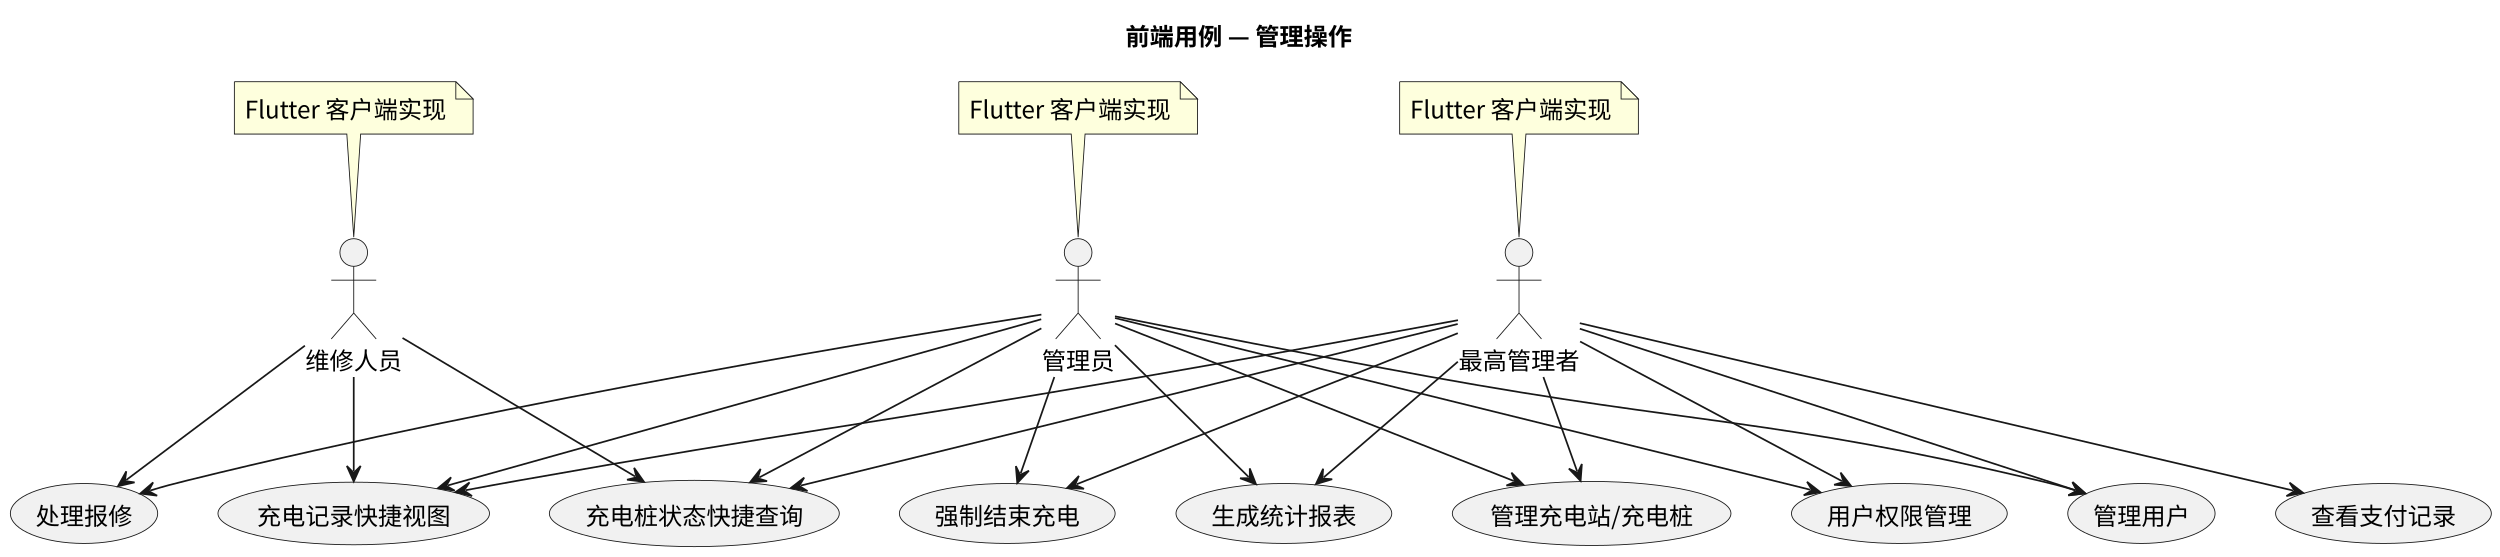
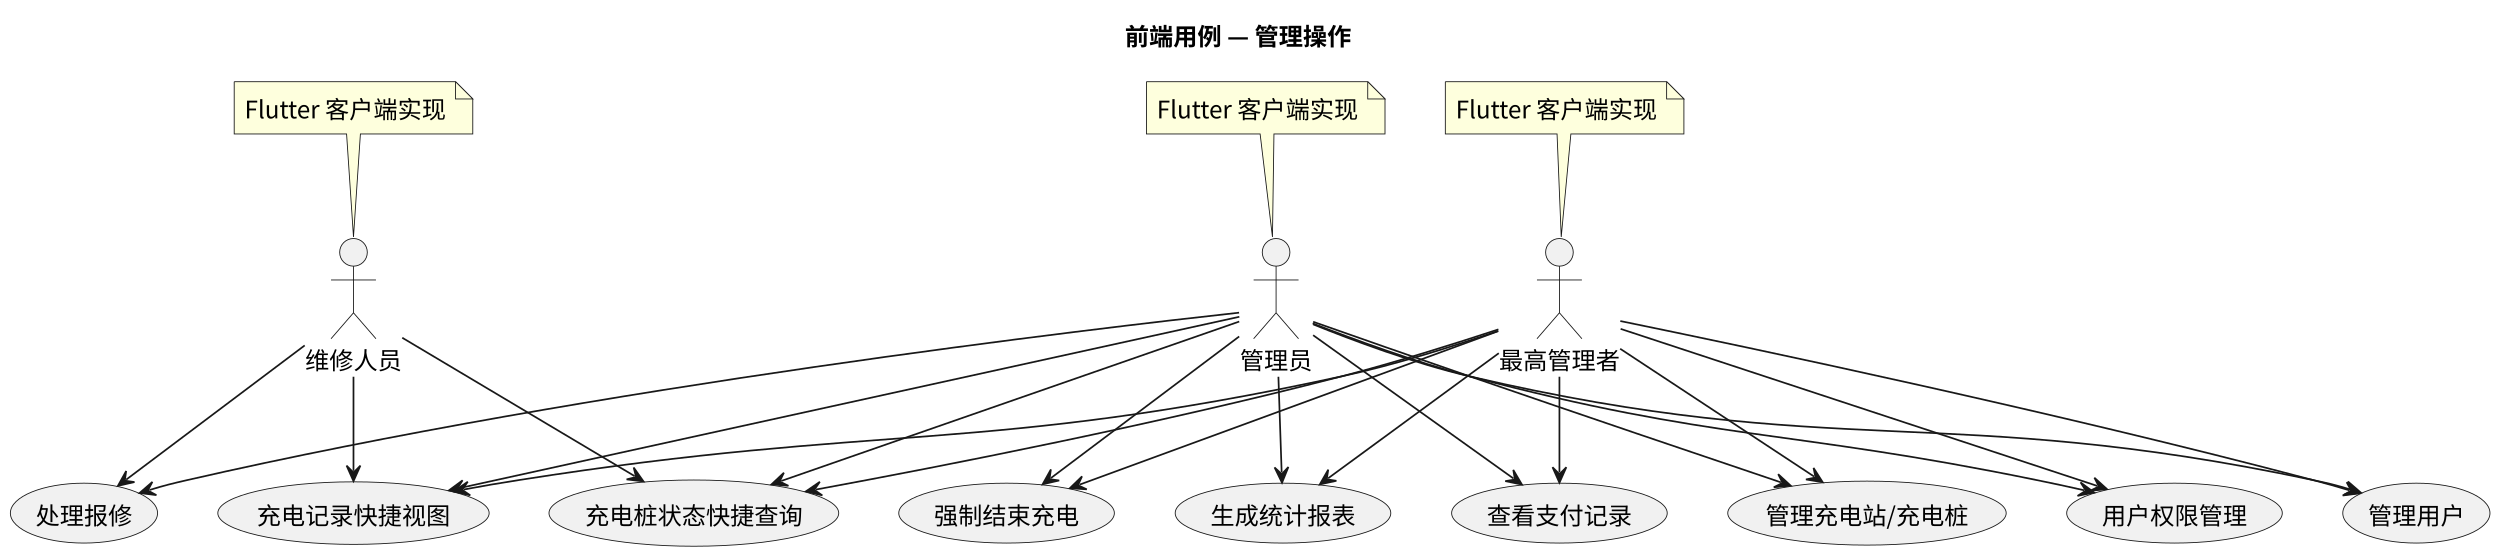
- <svg xmlns="http://www.w3.org/2000/svg" contentStyleType="text/css" data-diagram-type="DESCRIPTION" height="322px" preserveAspectRatio="none" style="width:1446px;height:322px;background:#FFFFFF;" version="1.1" viewBox="0 0 1446 322" width="1446px" zoomAndPan="magnify">
+ <svg xmlns="http://www.w3.org/2000/svg" contentStyleType="text/css" data-diagram-type="DESCRIPTION" height="322px" preserveAspectRatio="none" style="width:1447px;height:322px;background:#FFFFFF;" version="1.1" viewBox="0 0 1447 322" width="1447px" zoomAndPan="magnify">
  <defs />
  <g>
    <g class="title" data-source-line="3">
-       <text fill="#000000" font-family="Noto Sans CJK SC" font-size="14" font-weight="bold" lengthAdjust="spacing" textLength="131.067" x="650.963" y="26.24">前端用例 — 管理操作</text>
+       <text fill="#000000" font-family="Noto Sans CJK SC" font-size="14" font-weight="bold" lengthAdjust="spacing" textLength="131.067" x="651.064" y="26.24">前端用例 — 管理操作</text>
    </g>
    <g class="entity" data-entity="A" data-source-line="6" data-uid="ent0002" id="entity_A">
-       <ellipse cx="623.6" cy="146.052" fill="#F1F1F1" rx="8" ry="8" style="stroke:#181818;stroke-width:0.5;" />
-       <path d="M623.6,154.052 L623.6,181.052 M610.6,162.052 L636.6,162.052 M623.6,181.052 L610.6,196.052 M623.6,181.052 L636.6,196.052" fill="none" style="stroke:#181818;stroke-width:0.5;" />
-       <text fill="#000000" font-family="Noto Sans CJK SC" font-size="14" lengthAdjust="spacing" textLength="42" x="602.6" y="213.792">管理员</text>
+       <ellipse cx="738.6" cy="146.052" fill="#F1F1F1" rx="8" ry="8" style="stroke:#181818;stroke-width:0.5;" />
+       <path d="M738.6,154.052 L738.6,181.052 M725.6,162.052 L751.6,162.052 M738.6,181.052 L725.6,196.052 M738.6,181.052 L751.6,196.052" fill="none" style="stroke:#181818;stroke-width:0.5;" />
+       <text fill="#000000" font-family="Noto Sans CJK SC" font-size="14" lengthAdjust="spacing" textLength="42" x="717.6" y="213.792">管理员</text>
    </g>
    <g class="entity" data-entity="M" data-source-line="7" data-uid="ent0003" id="entity_M">
      <ellipse cx="204.6" cy="146.052" fill="#F1F1F1" rx="8" ry="8" style="stroke:#181818;stroke-width:0.5;" />
      <path d="M204.6,154.052 L204.6,181.052 M191.6,162.052 L217.6,162.052 M204.6,181.052 L191.6,196.052 M204.6,181.052 L217.6,196.052" fill="none" style="stroke:#181818;stroke-width:0.5;" />
      <text fill="#000000" font-family="Noto Sans CJK SC" font-size="14" lengthAdjust="spacing" textLength="56" x="176.6" y="213.792">维修人员</text>
    </g>
    <g class="entity" data-entity="SA" data-source-line="8" data-uid="ent0004" id="entity_SA">
-       <ellipse cx="878.6" cy="146.052" fill="#F1F1F1" rx="8" ry="8" style="stroke:#181818;stroke-width:0.5;" />
-       <path d="M878.6,154.052 L878.6,181.052 M865.6,162.052 L891.6,162.052 M878.6,181.052 L865.6,196.052 M878.6,181.052 L891.6,196.052" fill="none" style="stroke:#181818;stroke-width:0.5;" />
-       <text fill="#000000" font-family="Noto Sans CJK SC" font-size="14" lengthAdjust="spacing" textLength="70" x="843.6" y="213.792">最高管理者</text>
+       <ellipse cx="902.6" cy="146.052" fill="#F1F1F1" rx="8" ry="8" style="stroke:#181818;stroke-width:0.5;" />
+       <path d="M902.6,154.052 L902.6,181.052 M889.6,162.052 L915.6,162.052 M902.6,181.052 L889.6,196.052 M902.6,181.052 L915.6,196.052" fill="none" style="stroke:#181818;stroke-width:0.5;" />
+       <text fill="#000000" font-family="Noto Sans CJK SC" font-size="14" lengthAdjust="spacing" textLength="70" x="867.6" y="213.792">最高管理者</text>
    </g>
    <g class="entity" data-entity="GMN5" data-source-line="10" data-uid="ent0006" id="entity_GMN5">
-       <path d="M554.56,47.272 L554.56,77.544 A0,0 0 0 0 554.56,77.544 L619.6,77.544 L623.6,137.172 L627.6,77.544 L692.641,77.544 A0,0 0 0 0 692.641,77.544 L692.641,57.272 L682.641,47.272 L554.56,47.272 A0,0 0 0 0 554.56,47.272" fill="#FEFFDD" style="stroke:#181818;stroke-width:0.5;" />
-       <path d="M682.641,47.272 L682.641,57.272 L692.641,57.272 L682.641,47.272" fill="#FEFFDD" style="stroke:#181818;stroke-width:0.5;" />
-       <text fill="#000000" font-family="Noto Sans CJK SC" font-size="14" lengthAdjust="spacing" textLength="117.082" x="560.56" y="68.512">Flutter 客户端实现</text>
+       <path d="M663.56,47.272 L663.56,77.544 A0,0 0 0 0 663.56,77.544 L729.36,77.544 L736.5,137.172 L737.36,77.544 L801.641,77.544 A0,0 0 0 0 801.641,77.544 L801.641,57.272 L791.641,47.272 L663.56,47.272 A0,0 0 0 0 663.56,47.272" fill="#FEFFDD" style="stroke:#181818;stroke-width:0.5;" />
+       <path d="M791.641,47.272 L791.641,57.272 L801.641,57.272 L791.641,47.272" fill="#FEFFDD" style="stroke:#181818;stroke-width:0.5;" />
+       <text fill="#000000" font-family="Noto Sans CJK SC" font-size="14" lengthAdjust="spacing" textLength="117.082" x="669.56" y="68.512">Flutter 客户端实现</text>
    </g>
    <g class="entity" data-entity="GMN8" data-source-line="11" data-uid="ent0009" id="entity_GMN8">
      <path d="M135.56,47.272 L135.56,77.544 A0,0 0 0 0 135.56,77.544 L200.6,77.544 L204.6,137.172 L208.6,77.544 L273.642,77.544 A0,0 0 0 0 273.642,77.544 L273.642,57.272 L263.642,47.272 L135.56,47.272 A0,0 0 0 0 135.56,47.272" fill="#FEFFDD" style="stroke:#181818;stroke-width:0.5;" />
      <path d="M263.642,47.272 L263.642,57.272 L273.642,57.272 L263.642,47.272" fill="#FEFFDD" style="stroke:#181818;stroke-width:0.5;" />
      <text fill="#000000" font-family="Noto Sans CJK SC" font-size="14" lengthAdjust="spacing" textLength="117.082" x="141.56" y="68.512">Flutter 客户端实现</text>
    </g>
    <g class="entity" data-entity="GMN11" data-source-line="12" data-uid="ent0012" id="entity_GMN11">
-       <path d="M809.56,47.272 L809.56,77.544 A0,0 0 0 0 809.56,77.544 L874.6,77.544 L878.6,137.172 L882.6,77.544 L947.641,77.544 A0,0 0 0 0 947.641,77.544 L947.641,57.272 L937.641,47.272 L809.56,47.272 A0,0 0 0 0 809.56,47.272" fill="#FEFFDD" style="stroke:#181818;stroke-width:0.5;" />
-       <path d="M937.641,47.272 L937.641,57.272 L947.641,57.272 L937.641,47.272" fill="#FEFFDD" style="stroke:#181818;stroke-width:0.5;" />
-       <text fill="#000000" font-family="Noto Sans CJK SC" font-size="14" lengthAdjust="spacing" textLength="117.082" x="815.56" y="68.512">Flutter 客户端实现</text>
+       <path d="M836.56,47.272 L836.56,77.544 A0,0 0 0 0 836.56,77.544 L901.22,77.544 L903.64,137.172 L909.22,77.544 L974.641,77.544 A0,0 0 0 0 974.641,77.544 L974.641,57.272 L964.641,47.272 L836.56,47.272 A0,0 0 0 0 836.56,47.272" fill="#FEFFDD" style="stroke:#181818;stroke-width:0.5;" />
+       <path d="M964.641,47.272 L964.641,57.272 L974.641,57.272 L964.641,47.272" fill="#FEFFDD" style="stroke:#181818;stroke-width:0.5;" />
+       <text fill="#000000" font-family="Noto Sans CJK SC" font-size="14" lengthAdjust="spacing" textLength="117.082" x="842.56" y="68.512">Flutter 客户端实现</text>
    </g>
    <g class="entity" data-entity="HR" data-source-line="14" data-uid="ent0014" id="entity_HR">
      <ellipse cx="48.598" cy="296.996" fill="#F1F1F1" rx="42.598" ry="17.334" style="stroke:#181818;stroke-width:0.5;" />
      <text fill="#000000" font-family="Noto Sans CJK SC" font-size="14" lengthAdjust="spacing" textLength="56" x="20.598" y="303.632">处理报修</text>
    </g>
    <g class="entity" data-entity="MM" data-source-line="15" data-uid="ent0015" id="entity_MM">
-       <ellipse cx="920.604" cy="296.989" fill="#F1F1F1" rx="80.584" ry="18.517" style="stroke:#181818;stroke-width:0.5;" />
-       <text fill="#000000" font-family="Noto Sans CJK SC" font-size="14" lengthAdjust="spacing" textLength="117.487" x="861.86" y="303.625">管理充电站/充电桩</text>
+       <ellipse cx="1080.604" cy="296.989" fill="#F1F1F1" rx="80.584" ry="18.517" style="stroke:#181818;stroke-width:0.5;" />
+       <text fill="#000000" font-family="Noto Sans CJK SC" font-size="14" lengthAdjust="spacing" textLength="117.487" x="1021.86" y="303.625">管理充电站/充电桩</text>
    </g>
    <g class="entity" data-entity="PM" data-source-line="16" data-uid="ent0016" id="entity_PM">
-       <ellipse cx="1098.597" cy="296.996" fill="#F1F1F1" rx="62.397" ry="17.334" style="stroke:#181818;stroke-width:0.5;" />
-       <text fill="#000000" font-family="Noto Sans CJK SC" font-size="14" lengthAdjust="spacing" textLength="84" x="1056.597" y="303.632">用户权限管理</text>
+       <ellipse cx="1258.597" cy="296.996" fill="#F1F1F1" rx="62.397" ry="17.334" style="stroke:#181818;stroke-width:0.5;" />
+       <text fill="#000000" font-family="Noto Sans CJK SC" font-size="14" lengthAdjust="spacing" textLength="84" x="1216.597" y="303.632">用户权限管理</text>
    </g>
    <g class="entity" data-entity="MU" data-source-line="17" data-uid="ent0017" id="entity_MU">
-       <ellipse cx="1238.598" cy="296.996" fill="#F1F1F1" rx="42.598" ry="17.334" style="stroke:#181818;stroke-width:0.5;" />
-       <text fill="#000000" font-family="Noto Sans CJK SC" font-size="14" lengthAdjust="spacing" textLength="56" x="1210.598" y="303.632">管理用户</text>
+       <ellipse cx="1398.598" cy="296.996" fill="#F1F1F1" rx="42.598" ry="17.334" style="stroke:#181818;stroke-width:0.5;" />
+       <text fill="#000000" font-family="Noto Sans CJK SC" font-size="14" lengthAdjust="spacing" textLength="56" x="1370.598" y="303.632">管理用户</text>
    </g>
    <g class="entity" data-entity="FSC" data-source-line="18" data-uid="ent0018" id="entity_FSC">
      <ellipse cx="582.597" cy="296.996" fill="#F1F1F1" rx="62.397" ry="17.334" style="stroke:#181818;stroke-width:0.5;" />
      <text fill="#000000" font-family="Noto Sans CJK SC" font-size="14" lengthAdjust="spacing" textLength="84" x="540.597" y="303.632">强制结束充电</text>
    </g>
    <g class="entity" data-entity="GS" data-source-line="19" data-uid="ent0019" id="entity_GS">
      <ellipse cx="742.597" cy="296.996" fill="#F1F1F1" rx="62.397" ry="17.334" style="stroke:#181818;stroke-width:0.5;" />
      <text fill="#000000" font-family="Noto Sans CJK SC" font-size="14" lengthAdjust="spacing" textLength="84" x="700.597" y="303.632">生成统计报表</text>
    </g>
    <g class="entity" data-entity="QC" data-source-line="20" data-uid="ent0020" id="entity_QC">
      <ellipse cx="401.604" cy="296.993" fill="#F1F1F1" rx="83.854" ry="19.171" style="stroke:#181818;stroke-width:0.5;" />
      <text fill="#000000" font-family="Noto Sans CJK SC" font-size="14" lengthAdjust="spacing" textLength="125.999" x="338.604" y="303.629">充电桩状态快捷查询</text>
    </g>
    <g class="entity" data-entity="VPR" data-source-line="21" data-uid="ent0021" id="entity_VPR">
-       <ellipse cx="1378.597" cy="296.996" fill="#F1F1F1" rx="62.397" ry="17.334" style="stroke:#181818;stroke-width:0.5;" />
-       <text fill="#000000" font-family="Noto Sans CJK SC" font-size="14" lengthAdjust="spacing" textLength="84" x="1336.597" y="303.632">查看支付记录</text>
+       <ellipse cx="902.597" cy="296.996" fill="#F1F1F1" rx="62.397" ry="17.334" style="stroke:#181818;stroke-width:0.5;" />
+       <text fill="#000000" font-family="Noto Sans CJK SC" font-size="14" lengthAdjust="spacing" textLength="84" x="860.597" y="303.632">查看支付记录</text>
    </g>
    <g class="entity" data-entity="QV" data-source-line="22" data-uid="ent0022" id="entity_QV">
      <ellipse cx="204.598" cy="296.987" fill="#F1F1F1" rx="78.528" ry="18.105" style="stroke:#181818;stroke-width:0.5;" />
      <text fill="#000000" font-family="Noto Sans CJK SC" font-size="14" lengthAdjust="spacing" textLength="111.999" x="148.598" y="303.623">充电记录快捷视图</text>
    </g>
    <g class="link" data-entity-1="A" data-entity-2="HR" data-source-line="24" data-uid="lnk23" id="link_A_HR">
-       <path d="M602.33,181.962 C531.63,193.042 298.21,230.992 108.6,277.822 C99.62,280.042 95.721,281.039 86.861,283.729" fill="none" id="A-to-HR" style="stroke:#181818;stroke-width:1;" />
-       <polygon fill="#181818" points="81.12,285.472,90.894,286.685,85.904,284.019,88.57,279.03,81.12,285.472" style="stroke:#181818;stroke-width:1;" />
+       <path d="M717.18,180.972 C636.63,189.782 344.42,223.832 108.6,277.822 C99.47,279.912 95.451,280.897 86.501,283.617" fill="none" id="A-to-HR" style="stroke:#181818;stroke-width:1;" />
+       <polygon fill="#181818" points="80.76,285.362,90.534,286.572,85.544,283.908,88.208,278.918,80.76,285.362" style="stroke:#181818;stroke-width:1;" />
    </g>
    <g class="link" data-entity-1="A" data-entity-2="MM" data-source-line="25" data-uid="lnk24" id="link_A_MM">
-       <path d="M644.96,187.122 C694.44,206.662 811.939,253.078 875.559,278.198" fill="none" id="A-to-MM" style="stroke:#181818;stroke-width:1;" />
-       <polygon fill="#181818" points="881.14,280.402,874.238,273.376,876.489,278.566,871.3,280.817,881.14,280.402" style="stroke:#181818;stroke-width:1;" />
+       <path d="M760.05,186.242 C782.58,194.162 819.05,206.952 850.6,217.822 C915.19,240.082 984.455,263.553 1030.785,279.193" fill="none" id="A-to-MM" style="stroke:#181818;stroke-width:1;" />
+       <polygon fill="#181818" points="1036.47,281.112,1029.222,274.443,1031.733,279.513,1026.663,282.023,1036.47,281.112" style="stroke:#181818;stroke-width:1;" />
    </g>
    <g class="link" data-entity-1="A" data-entity-2="PM" data-source-line="26" data-uid="lnk25" id="link_A_PM">
-       <path d="M644.93,183.952 C717.05,201.762 947.005,258.553 1047.135,283.283" fill="none" id="A-to-PM" style="stroke:#181818;stroke-width:1;" />
-       <polygon fill="#181818" points="1052.96,284.722,1045.182,278.681,1048.106,283.523,1043.263,286.447,1052.96,284.722" style="stroke:#181818;stroke-width:1;" />
+       <path d="M759.76,187.192 C782.06,195.882 818.34,209.292 850.6,217.822 C993.87,255.712 1033.42,248.072 1178.6,277.822 C1189.48,280.052 1195.307,281.29 1206.287,283.77" fill="none" id="A-to-PM" style="stroke:#181818;stroke-width:1;" />
+       <polygon fill="#181818" points="1212.14,285.092,1204.242,279.207,1207.263,283.99,1202.48,287.011,1212.14,285.092" style="stroke:#181818;stroke-width:1;" />
    </g>
    <g class="link" data-entity-1="A" data-entity-2="MU" data-source-line="27" data-uid="lnk26" id="link_A_MU">
-       <path d="M644.9,182.952 C681.85,190.312 760.21,205.762 826.6,217.822 C982.74,246.172 1024.13,241.412 1178.6,277.822 C1187.6,279.942 1191.497,280.925 1200.357,283.605" fill="none" id="A-to-MU" style="stroke:#181818;stroke-width:1;" />
-       <polygon fill="#181818" points="1206.1,285.342,1198.644,278.908,1201.314,283.894,1196.327,286.565,1206.1,285.342" style="stroke:#181818;stroke-width:1;" />
+       <path d="M760.08,187.742 C782.33,196.752 818.3,210.282 850.6,217.822 C1063.4,267.482 1124.79,232.652 1338.6,277.822 C1347.76,279.752 1351.787,280.703 1360.737,283.413" fill="none" id="A-to-MU" style="stroke:#181818;stroke-width:1;" />
+       <polygon fill="#181818" points="1366.48,285.152,1359.025,278.715,1361.695,283.703,1356.707,286.372,1366.48,285.152" style="stroke:#181818;stroke-width:1;" />
    </g>
    <g class="link" data-entity-1="A" data-entity-2="FSC" data-source-line="28" data-uid="lnk27" id="link_A_FSC">
-       <path d="M609.83,218.072 C602.53,238.972 595.92,257.878 590.37,273.758" fill="none" id="A-to-FSC" style="stroke:#181818;stroke-width:1;" />
-       <polygon fill="#181818" points="588.39,279.422,595.135,272.246,590.04,274.702,587.583,269.606,588.39,279.422" style="stroke:#181818;stroke-width:1;" />
+       <path d="M717.23,194.752 C687.28,217.272 637.935,254.386 608.255,276.706" fill="none" id="A-to-FSC" style="stroke:#181818;stroke-width:1;" />
+       <polygon fill="#181818" points="603.46,280.312,613.057,278.099,607.456,277.307,608.249,271.706,603.46,280.312" style="stroke:#181818;stroke-width:1;" />
    </g>
    <g class="link" data-entity-1="A" data-entity-2="GS" data-source-line="29" data-uid="lnk28" id="link_A_GS">
-       <path d="M644.87,199.652 C668.27,222.722 701.077,255.06 722.197,275.88" fill="none" id="A-to-GS" style="stroke:#181818;stroke-width:1;" />
-       <polygon fill="#181818" points="726.47,280.092,722.869,270.925,722.909,276.582,717.253,276.622,726.47,280.092" style="stroke:#181818;stroke-width:1;" />
+       <path d="M739.94,218.072 C740.65,238.972 741.286,257.545 741.826,273.425" fill="none" id="A-to-GS" style="stroke:#181818;stroke-width:1;" />
+       <polygon fill="#181818" points="742.03,279.422,745.722,270.291,741.86,274.425,737.726,270.563,742.03,279.422" style="stroke:#181818;stroke-width:1;" />
    </g>
    <g class="link" data-entity-1="A" data-entity-2="QC" data-source-line="30" data-uid="lnk29" id="link_A_QC">
-       <path d="M602.31,189.932 C563.24,210.572 485.185,251.818 439.135,276.158" fill="none" id="A-to-QC" style="stroke:#181818;stroke-width:1;" />
-       <polygon fill="#181818" points="433.83,278.962,443.656,278.293,438.25,276.625,439.918,271.22,433.83,278.962" style="stroke:#181818;stroke-width:1;" />
+       <path d="M717.26,186.112 C663.22,204.922 525.707,252.789 452.197,278.379" fill="none" id="A-to-QC" style="stroke:#181818;stroke-width:1;" />
+       <polygon fill="#181818" points="446.53,280.352,456.345,281.171,451.252,278.708,453.715,273.615,446.53,280.352" style="stroke:#181818;stroke-width:1;" />
    </g>
    <g class="link" data-entity-1="A" data-entity-2="QV" data-source-line="31" data-uid="lnk30" id="link_A_QV">
-       <path d="M602.24,184.662 C537.87,202.682 350.328,255.194 259.078,280.744" fill="none" id="A-to-QV" style="stroke:#181818;stroke-width:1;" />
-       <polygon fill="#181818" points="253.3,282.362,263.045,283.787,258.115,281.014,260.888,276.083,253.3,282.362" style="stroke:#181818;stroke-width:1;" />
+       <path d="M717.33,183.352 C640.52,200.232 381.67,257.095 265.66,282.575" fill="none" id="A-to-QV" style="stroke:#181818;stroke-width:1;" />
+       <polygon fill="#181818" points="259.8,283.862,269.449,285.838,264.684,282.789,267.732,278.024,259.8,283.862" style="stroke:#181818;stroke-width:1;" />
    </g>
-     <g class="link" data-entity-1="M" data-entity-2="HR" data-source-line="32" data-uid="lnk31" id="link_M_HR">
+     <g class="link" data-entity-1="A" data-entity-2="VPR" data-source-line="32" data-uid="lnk31" id="link_A_VPR">
+       <path d="M760.04,194.022 C791.38,216.442 844.52,254.452 876.01,276.972" fill="none" id="A-to-VPR" style="stroke:#181818;stroke-width:1;" />
+       <polygon fill="#181818" points="880.89,280.462,875.896,271.973,876.823,277.553,871.243,278.48,880.89,280.462" style="stroke:#181818;stroke-width:1;" />
+     </g>
+     <g class="link" data-entity-1="M" data-entity-2="HR" data-source-line="33" data-uid="lnk32" id="link_M_HR">
      <path d="M176.35,199.932 C145.09,223.432 100.335,257.086 73.035,277.616" fill="none" id="M-to-HR" style="stroke:#181818;stroke-width:1;" />
      <polygon fill="#181818" points="68.24,281.222,77.837,279.01,72.236,278.217,73.029,272.616,68.24,281.222" style="stroke:#181818;stroke-width:1;" />
    </g>
-     <g class="link" data-entity-1="M" data-entity-2="QV" data-source-line="33" data-uid="lnk32" id="link_M_QV">
+     <g class="link" data-entity-1="M" data-entity-2="QV" data-source-line="34" data-uid="lnk33" id="link_M_QV">
      <path d="M204.6,218.072 C204.6,238.572 204.6,256.602 204.6,272.502" fill="none" id="M-to-QV" style="stroke:#181818;stroke-width:1;" />
      <polygon fill="#181818" points="204.6,278.502,208.6,269.502,204.6,273.502,200.6,269.502,204.6,278.502" style="stroke:#181818;stroke-width:1;" />
    </g>
-     <g class="link" data-entity-1="M" data-entity-2="QC" data-source-line="34" data-uid="lnk33" id="link_M_QC">
+     <g class="link" data-entity-1="M" data-entity-2="QC" data-source-line="35" data-uid="lnk34" id="link_M_QC">
      <path d="M232.82,195.492 C269.95,217.602 329.725,253.192 367.305,275.572" fill="none" id="M-to-QC" style="stroke:#181818;stroke-width:1;" />
      <polygon fill="#181818" points="372.46,278.642,366.774,270.6,368.164,276.084,362.681,277.474,372.46,278.642" style="stroke:#181818;stroke-width:1;" />
    </g>
-     <g class="link" data-entity-1="SA" data-entity-2="MM" data-source-line="35" data-uid="lnk34" id="link_SA_MM">
-       <path d="M892.7,218.072 C899.99,238.442 906.508,256.643 912.198,272.543" fill="none" id="SA-to-MM" style="stroke:#181818;stroke-width:1;" />
-       <polygon fill="#181818" points="914.22,278.192,914.954,268.37,912.535,273.484,907.422,271.066,914.22,278.192" style="stroke:#181818;stroke-width:1;" />
+     <g class="link" data-entity-1="SA" data-entity-2="MM" data-source-line="36" data-uid="lnk35" id="link_SA_MM">
+       <path d="M937.76,201.862 C972.31,224.632 1019.19,255.52 1049.99,275.82" fill="none" id="SA-to-MM" style="stroke:#181818;stroke-width:1;" />
+       <polygon fill="#181818" points="1055,279.122,1049.687,270.829,1050.825,276.37,1045.284,277.509,1055,279.122" style="stroke:#181818;stroke-width:1;" />
    </g>
-     <g class="link" data-entity-1="SA" data-entity-2="PM" data-source-line="36" data-uid="lnk35" id="link_SA_PM">
-       <path d="M913.94,197.532 C957.55,220.782 1025.496,257.008 1065.376,278.278" fill="none" id="SA-to-PM" style="stroke:#181818;stroke-width:1;" />
-       <polygon fill="#181818" points="1070.67,281.102,1064.611,273.337,1066.258,278.749,1060.847,280.396,1070.67,281.102" style="stroke:#181818;stroke-width:1;" />
+     <g class="link" data-entity-1="SA" data-entity-2="PM" data-source-line="37" data-uid="lnk36" id="link_SA_PM">
+       <path d="M938.03,190.362 C1005.04,212.442 1144.131,258.274 1213.841,281.244" fill="none" id="SA-to-PM" style="stroke:#181818;stroke-width:1;" />
+       <polygon fill="#181818" points="1219.54,283.122,1212.244,276.506,1214.791,281.557,1209.74,284.104,1219.54,283.122" style="stroke:#181818;stroke-width:1;" />
    </g>
-     <g class="link" data-entity-1="SA" data-entity-2="MU" data-source-line="37" data-uid="lnk36" id="link_SA_MU">
-       <path d="M913.77,190.142 C983.57,212.892 1132.945,261.563 1200.455,283.563" fill="none" id="SA-to-MU" style="stroke:#181818;stroke-width:1;" />
-       <polygon fill="#181818" points="1206.16,285.422,1198.842,278.83,1201.406,283.873,1196.363,286.437,1206.16,285.422" style="stroke:#181818;stroke-width:1;" />
+     <g class="link" data-entity-1="SA" data-entity-2="MU" data-source-line="38" data-uid="lnk37" id="link_SA_MU">
+       <path d="M937.84,185.822 C1012.27,201.072 1190.77,238.682 1338.6,277.822 C1347.44,280.162 1351.186,281.188 1359.966,283.838" fill="none" id="SA-to-MU" style="stroke:#181818;stroke-width:1;" />
+       <polygon fill="#181818" points="1365.71,285.572,1358.25,279.142,1360.923,284.127,1355.938,286.801,1365.71,285.572" style="stroke:#181818;stroke-width:1;" />
    </g>
-     <g class="link" data-entity-1="SA" data-entity-2="FSC" data-source-line="38" data-uid="lnk37" id="link_SA_FSC">
-       <path d="M843.19,192.722 C785.95,215.402 679.378,257.631 622.708,280.091" fill="none" id="SA-to-FSC" style="stroke:#181818;stroke-width:1;" />
-       <polygon fill="#181818" points="617.13,282.302,626.971,282.704,621.778,280.46,624.023,275.267,617.13,282.302" style="stroke:#181818;stroke-width:1;" />
+     <g class="link" data-entity-1="SA" data-entity-2="FSC" data-source-line="39" data-uid="lnk38" id="link_SA_FSC">
+       <path d="M867.13,191.682 C805.94,214.112 686.813,257.787 624.843,280.507" fill="none" id="SA-to-FSC" style="stroke:#181818;stroke-width:1;" />
+       <polygon fill="#181818" points="619.21,282.572,629.037,283.229,623.904,280.851,626.283,275.718,619.21,282.572" style="stroke:#181818;stroke-width:1;" />
    </g>
-     <g class="link" data-entity-1="SA" data-entity-2="GS" data-source-line="39" data-uid="lnk38" id="link_SA_GS">
-       <path d="M843.22,209.202 C816.93,231.872 786.663,257.983 765.644,276.113" fill="none" id="SA-to-GS" style="stroke:#181818;stroke-width:1;" />
-       <polygon fill="#181818" points="761.1,280.032,770.528,277.183,764.886,276.766,765.303,271.125,761.1,280.032" style="stroke:#181818;stroke-width:1;" />
+     <g class="link" data-entity-1="SA" data-entity-2="GS" data-source-line="40" data-uid="lnk39" id="link_SA_GS">
+       <path d="M867.49,204.432 C835.84,227.632 795.178,257.433 768.728,276.833" fill="none" id="SA-to-GS" style="stroke:#181818;stroke-width:1;" />
+       <polygon fill="#181818" points="763.89,280.382,773.513,278.284,767.922,277.425,768.782,271.834,763.89,280.382" style="stroke:#181818;stroke-width:1;" />
    </g>
-     <g class="link" data-entity-1="SA" data-entity-2="QC" data-source-line="40" data-uid="lnk39" id="link_SA_QC">
-       <path d="M843.13,187.402 C760.87,207.632 562.366,256.449 463.196,280.839" fill="none" id="SA-to-QC" style="stroke:#181818;stroke-width:1;" />
-       <polygon fill="#181818" points="457.37,282.272,467.065,284.007,462.225,281.078,465.154,276.238,457.37,282.272" style="stroke:#181818;stroke-width:1;" />
+     <g class="link" data-entity-1="SA" data-entity-2="QC" data-source-line="41" data-uid="lnk40" id="link_SA_QC">
+       <path d="M867.28,190.642 C842.17,198.912 807.53,209.812 776.6,217.822 C668.76,245.742 547.401,269.505 472.301,283.344" fill="none" id="SA-to-QC" style="stroke:#181818;stroke-width:1;" />
+       <polygon fill="#181818" points="466.4,284.432,475.976,286.735,471.317,283.526,474.526,278.867,466.4,284.432" style="stroke:#181818;stroke-width:1;" />
    </g>
-     <g class="link" data-entity-1="SA" data-entity-2="QV" data-source-line="41" data-uid="lnk40" id="link_SA_QV">
-       <path d="M843.29,185.202 C800.37,193.102 725.72,206.712 661.6,217.822 C501.34,245.592 460.73,249.362 300.6,277.822 C288.57,279.962 281.617,281.226 269.347,283.526" fill="none" id="SA-to-QV" style="stroke:#181818;stroke-width:1;" />
-       <polygon fill="#181818" points="263.45,284.632,273.033,286.905,268.364,283.711,271.559,279.042,263.45,284.632" style="stroke:#181818;stroke-width:1;" />
+     <g class="link" data-entity-1="SA" data-entity-2="QV" data-source-line="42" data-uid="lnk41" id="link_SA_QV">
+       <path d="M867.2,191.512 C842.19,200.122 807.72,211.082 776.6,217.822 C568.2,262.952 511.23,244.642 300.6,277.822 C288.28,279.762 281.018,280.982 268.518,283.312" fill="none" id="SA-to-QV" style="stroke:#181818;stroke-width:1;" />
+       <polygon fill="#181818" points="262.62,284.412,272.201,286.695,267.535,283.496,270.735,278.83,262.62,284.412" style="stroke:#181818;stroke-width:1;" />
    </g>
-     <g class="link" data-entity-1="SA" data-entity-2="VPR" data-source-line="42" data-uid="lnk41" id="link_SA_VPR">
-       <path d="M913.76,186.932 C1002,207.642 1227.039,260.431 1326.299,283.721" fill="none" id="SA-to-VPR" style="stroke:#181818;stroke-width:1;" />
-       <polygon fill="#181818" points="1332.14,285.092,1324.292,279.142,1327.272,283.95,1322.464,286.93,1332.14,285.092" style="stroke:#181818;stroke-width:1;" />
+     <g class="link" data-entity-1="SA" data-entity-2="VPR" data-source-line="43" data-uid="lnk42" id="link_SA_VPR">
+       <path d="M902.6,218.072 C902.6,238.972 902.6,257.542 902.6,273.422" fill="none" id="SA-to-VPR" style="stroke:#181818;stroke-width:1;" />
+       <polygon fill="#181818" points="902.6,279.422,906.6,270.422,902.6,274.422,898.6,270.422,902.6,279.422" style="stroke:#181818;stroke-width:1;" />
    </g>
  </g>
</svg>
